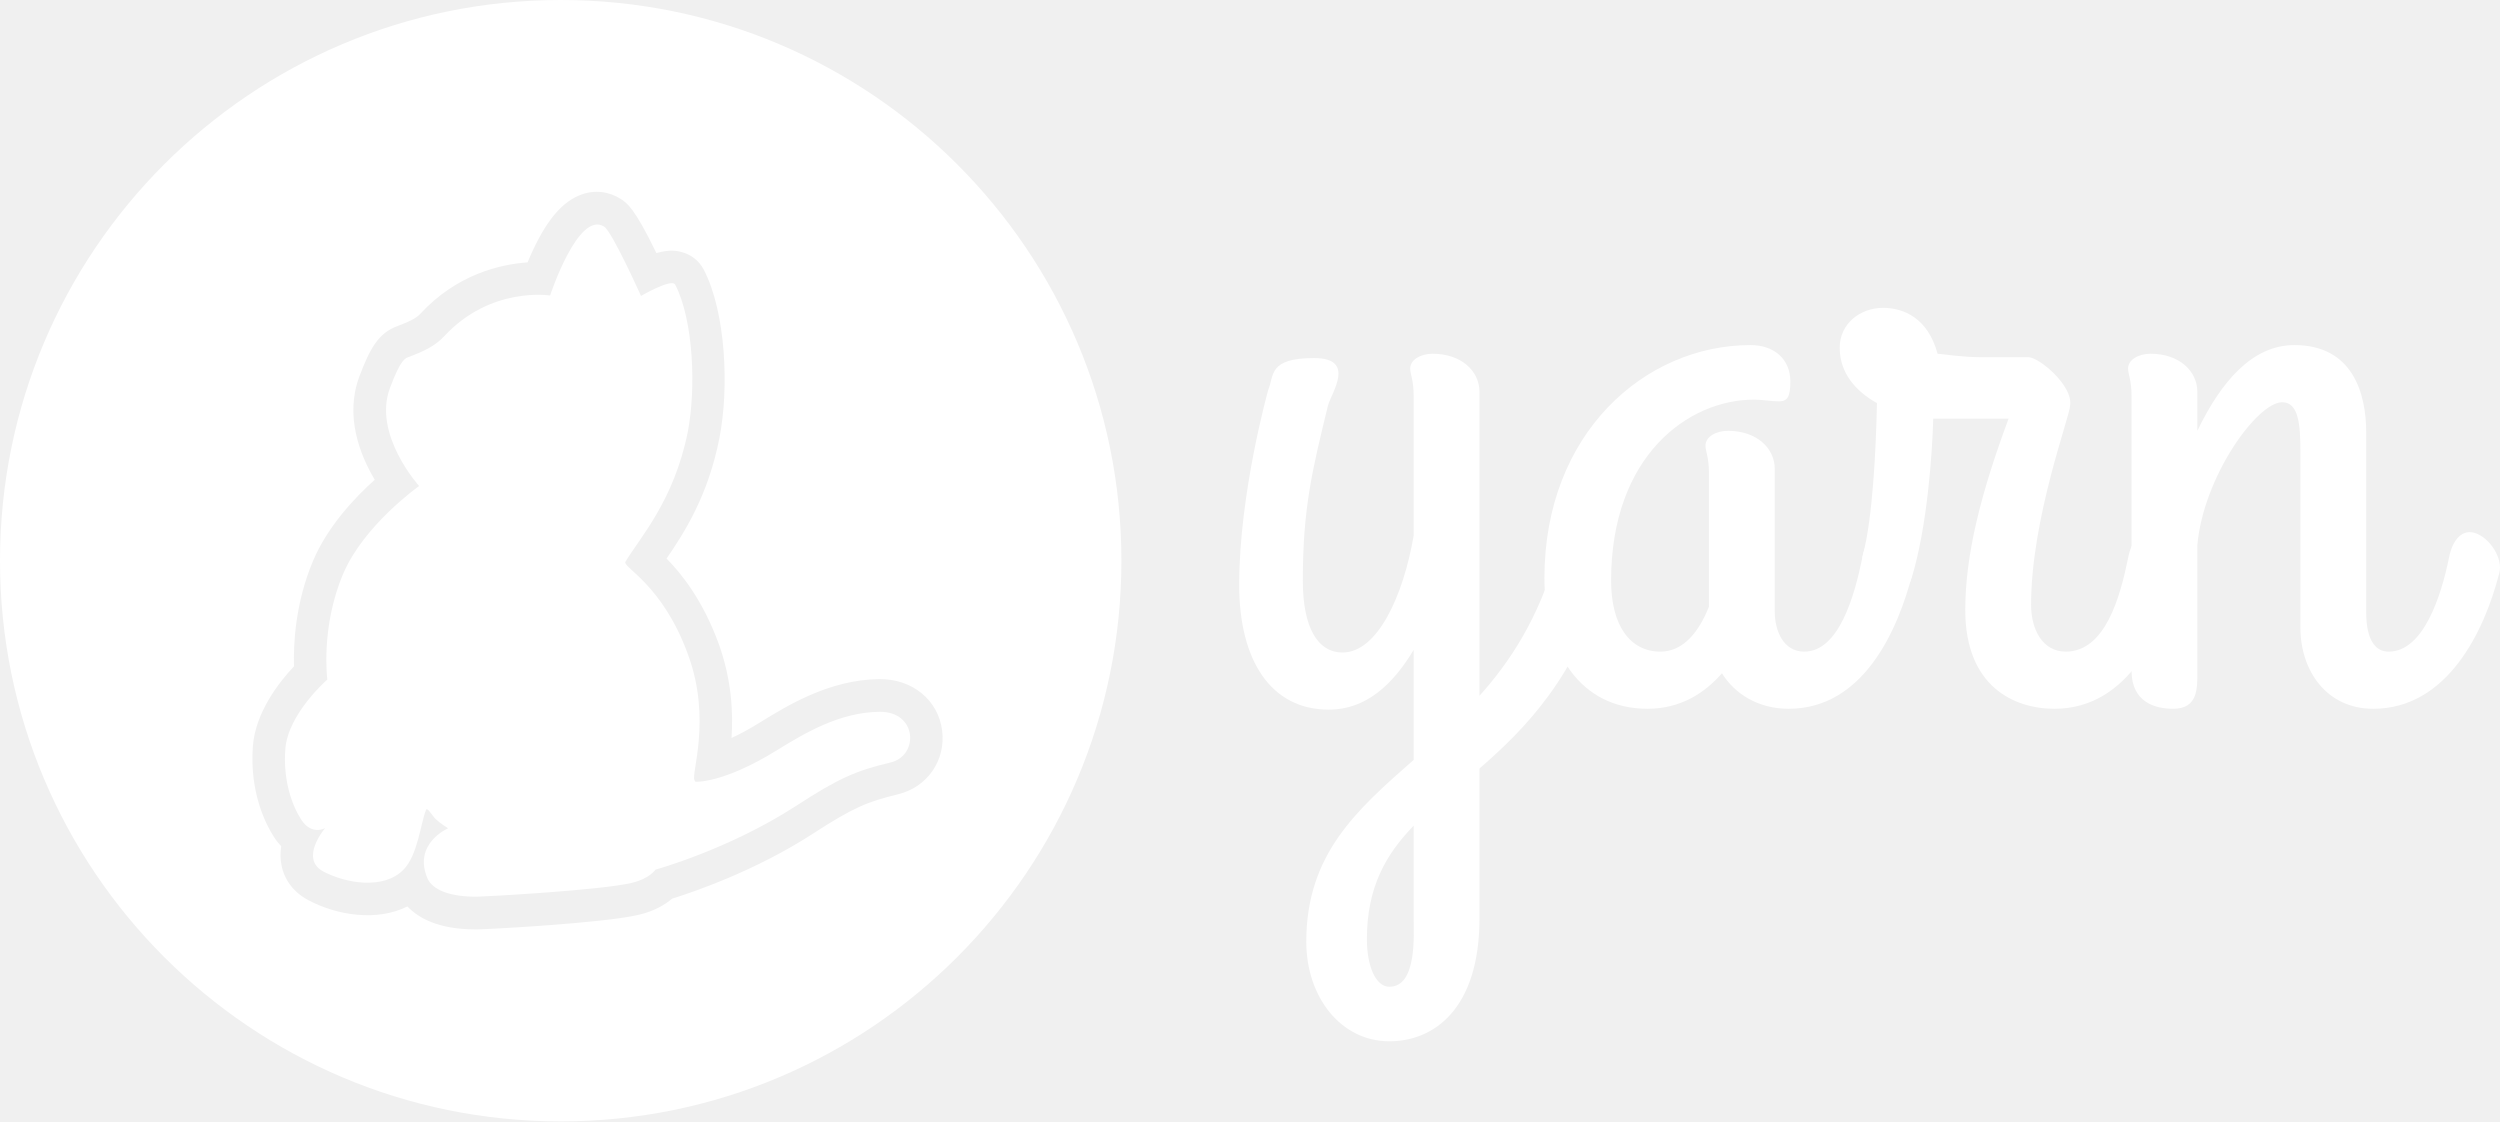
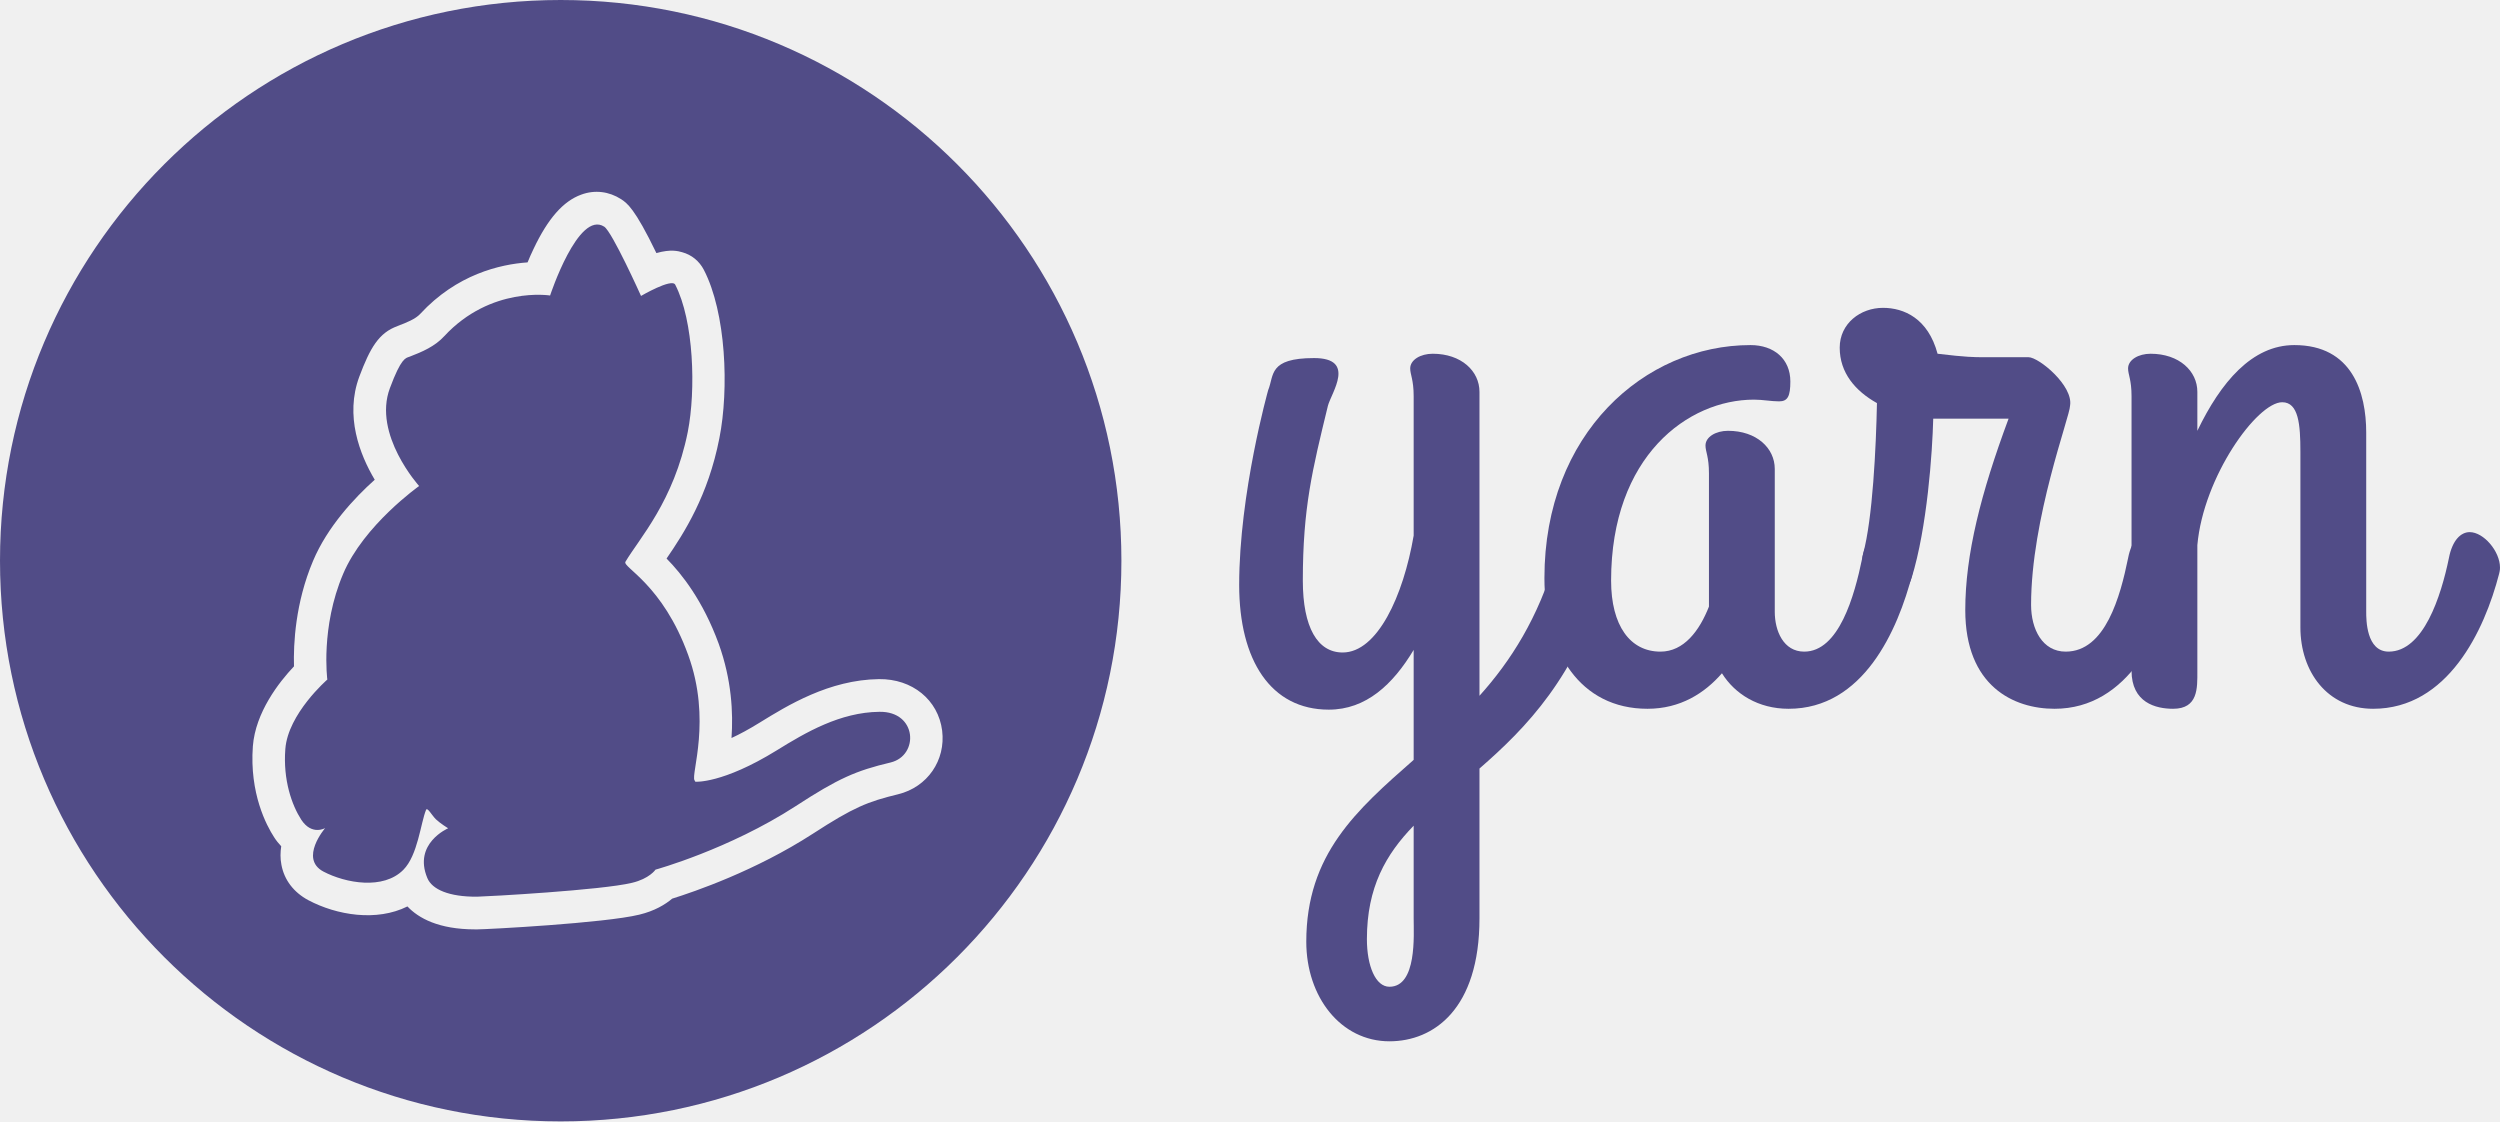
<svg xmlns="http://www.w3.org/2000/svg" id="Layer_1" viewBox="0 0 1154.8 518">
-   <style>.st0{fill:#fff}.st1{fill:red}</style>
+   <style>.st0{fill:rgb(81, 76, 135)}</style>
  <path class="st0" d="M718.6 257.8c-8 27.6-20.8 47.6-35.2 63.6V181c0-9.6-8.4-17.6-21.6-17.6-5.6 0-10.4 2.8-10.4 6.8 0 2.8 1.6 5.2 1.6 12.8v64.4c-4.8 28-16.8 54-32.8 54-11.6 0-18.4-11.6-18.4-33.2 0-33.6 4.4-51.2 11.6-80.8 1.6-6 13.2-22-6.4-22-21.2 0-18.4 8-21.2 14.8 0 0-13.4 47.6-13.4 90 0 34.8 14.6 57.6 41.4 57.6 17.2 0 29.6-11.6 39.2-27.6V351c-26.4 23.2-49.6 43.6-49.6 84 0 25.6 16 46 38.4 46 20.4 0 41.6-14.8 41.6-56.8V355c21.6-18.8 44.8-42.4 58.4-88.8.4-1.6.4-3.6.4-4 0-7.6-7.6-16.4-14-16.4-4 0-7.2 3.6-9.6 12zm-76.8 198c-6.4 0-10.4-9.6-10.4-22 0-24 8.8-39.2 21.6-52.4v42.8c0 7.6 1.6 31.6-11.2 31.6z" />
  <path class="st0" d="M833.4 301c-9.6 0-13.6-9.6-13.6-18.4v-66c0-9.6-8.4-17.6-21.6-17.6-5.6 0-10.4 2.8-10.4 6.8 0 2.8 1.6 5.2 1.6 12.8v61.6C785 291.4 777.8 301 767 301c-14 0-22.8-12-22.8-32.8 0-57.6 35.6-83.6 66-83.6 4 0 8 .8 11.6.8 4 0 5.2-2.4 5.2-9.2 0-10.4-7.6-16.8-18.4-16.8-48.8 0-95.2 40.8-95.2 107.6 0 34 16.4 60.4 47.6 60.4 15.2 0 26.4-7.2 34.4-16.4 6 9.6 16.8 16.4 30.8 16.4 34.4 0 50.4-36 57.2-62.4.4-1.6.4-2.4.4-2.8 0-7.6-7.6-16.4-14-16.4-4 0-8 3.6-9.6 12-3.6 17.6-10.8 43.2-26.8 43.2z" />
  <path class="st0" d="M949 327.4c34.4 0 50-36 57.2-62.4 0-.8.4-1.6.4-2.8 0-7.6-7.6-16.4-14-16.4-4 0-8 3.6-9.6 12-3.6 17.6-10.4 43.2-28.8 43.2-10.8 0-16-10.4-16-21.6 0-40 18-87.2 18-92 1.6-9.2-14.4-22.4-19.2-22.4h-20.8c-4 0-8 0-21.2-1.6-4.4-16.4-15.6-21.2-25.2-21.2-10.4 0-20 7.2-20 18.4 0 11.6 7.2 20 17.2 25.6-.4 20.4-2 53.6-6.4 69.6-3.6 13.6 17.2 28 22.4 11.2 7.2-23.2 9.6-58 10-73.6h34.8c-12.8 34.4-20 62.8-20 88.4 0 35.2 22.4 45.6 41.2 45.6z" />
  <path class="st0" d="M 984.6 183 C 984.6 175.4 983 173 983 170.2 C 983 166.2 987.8 163.4 993.4 163.4 C 1006.6 163.4 1015 171.4 1015 181 L 1015 199 C 1025.8 176.6 1040.2 159.4 1059.8 159.4 C 1086.6 159.4 1093 181.4 1093 199.8 L 1093 282.6 C 1093 286.2 1093 301 1103.4 301 C 1119.4 301 1127.6 275.4 1131.2 257.8 C 1132.8 249.4 1136.8 245.8 1140.8 245.8 C 1147.2 245.8 1154.8 254.6 1154.8 262.2 C 1154.8 262.6 1154.8 263.4 1154.4 265 C 1147.6 291.4 1130.6 327.4 1096.2 327.4 C 1075 327.4 1062.6 310.2 1062.6 289.8 L 1062.6 208.6 C 1062.6 196.2 1061.8 185.8 1054.2 185.8 C 1042.6 185.8 1017.8 220.2 1015 251.8 L 1015 310.2 C 1015 317.8 1015.4 327.4 1003.8 327.4 C 995.8 327.4 984.6 324.6 984.6 309.8 Z M 259 0 C 402 0 518 116 518 259 C 518 402 402 518 259 518 C 116 518 0 402 0 259 C 0 116 116 0 259 0 Z M 435.2 337.5 C 433.4 323.3 421.4 313.5 406 313.7 C 383 314 363.7 325.9 350.9 333.8 C 345.9 336.9 341.6 339.2 337.9 340.9 C 338.7 329.3 338 314.1 332 297.4 C 324.7 277.4 314.9 265.1 307.9 258 C 316 246.2 327.1 229 332.3 202.4 C 336.8 179.7 335.4 144.4 325.1 124.6 C 323 120.6 319.5 117.7 315.1 116.5 C 313.3 116 309.9 115 303.2 116.9 C 293.1 96 289.6 93.8 286.9 92 C 281.3 88.4 274.7 87.6 268.5 89.9 C 260.2 92.9 253.1 100.9 246.4 115.1 C 245.4 117.2 244.5 119.2 243.7 121.2 C 231 122.1 211 126.7 194.1 145 C 192 147.3 187.9 149 183.6 150.6 L 183.7 150.6 C 174.9 153.7 170.9 160.9 166 173.9 C 159.2 192.1 166.2 210 173.1 221.6 C 163.7 230 151.2 243.4 144.6 259.1 C 136.4 278.5 135.5 297.5 135.8 307.8 C 128.8 315.2 118 329.1 116.8 344.7 C 115.2 366.5 123.1 381.3 126.6 386.7 C 127.6 388.3 128.7 389.6 129.9 390.9 C 129.5 393.6 129.4 396.5 130 399.5 C 131.3 406.5 135.7 412.2 142.4 415.8 C 155.6 422.8 174 425.8 188.2 418.7 C 193.3 424.1 202.6 429.3 219.5 429.3 L 220.5 429.3 C 224.8 429.3 279.4 426.4 295.3 422.5 C 302.4 420.8 307.3 417.8 310.5 415.1 C 320.7 411.9 348.9 402.3 375.5 385.1 C 394.3 372.9 400.8 370.3 414.8 366.9 C 428.4 363.6 436.9 351.2 435.2 337.5 Z M 411.4 352.2 C 395.4 356 387.3 359.5 367.5 372.4 C 336.6 392.4 302.8 401.7 302.8 401.7 C 302.8 401.7 300 405.9 291.9 407.8 C 277.9 411.2 225.2 414.1 220.4 414.2 C 207.5 414.3 199.6 410.9 197.4 405.6 C 190.7 389.6 207 382.6 207 382.6 C 207 382.6 203.4 380.4 201.3 378.4 C 199.4 376.5 197.4 372.7 196.8 374.1 C 194.3 380.2 193 395.1 186.3 401.8 C 177.1 411.1 159.7 408 149.4 402.6 C 138.1 396.6 150.2 382.5 150.2 382.5 C 150.2 382.5 144.1 386.1 139.2 378.7 C 134.8 371.9 130.7 360.3 131.8 346 C 133 329.7 151.2 313.9 151.2 313.9 C 151.2 313.9 148 289.8 158.5 265.1 C 168 242.6 193.6 224.5 193.6 224.5 C 193.6 224.5 172.1 200.7 180.1 179.3 C 185.3 165.3 187.4 165.4 189.1 164.8 C 195.1 162.5 200.9 160 205.2 155.3 C 226.7 132.1 254.1 136.5 254.1 136.5 C 254.1 136.5 267.1 97 279.1 104.7 C 282.8 107.1 296.1 136.7 296.1 136.7 C 296.1 136.7 310.3 128.4 311.9 131.5 C 320.5 148.2 321.5 180.1 317.7 199.5 C 311.3 231.5 295.3 248.7 288.9 259.5 C 287.4 262 306.1 269.9 317.9 302.6 C 328.8 332.5 319.1 357.6 320.8 360.4 C 321.1 360.9 321.2 361.1 321.2 361.1 C 321.2 361.1 333.7 362.1 358.8 346.6 C 372.2 338.3 388.1 329 406.2 328.8 C 423.7 328.5 424.6 349 411.4 352.2 Z" />
</svg>
